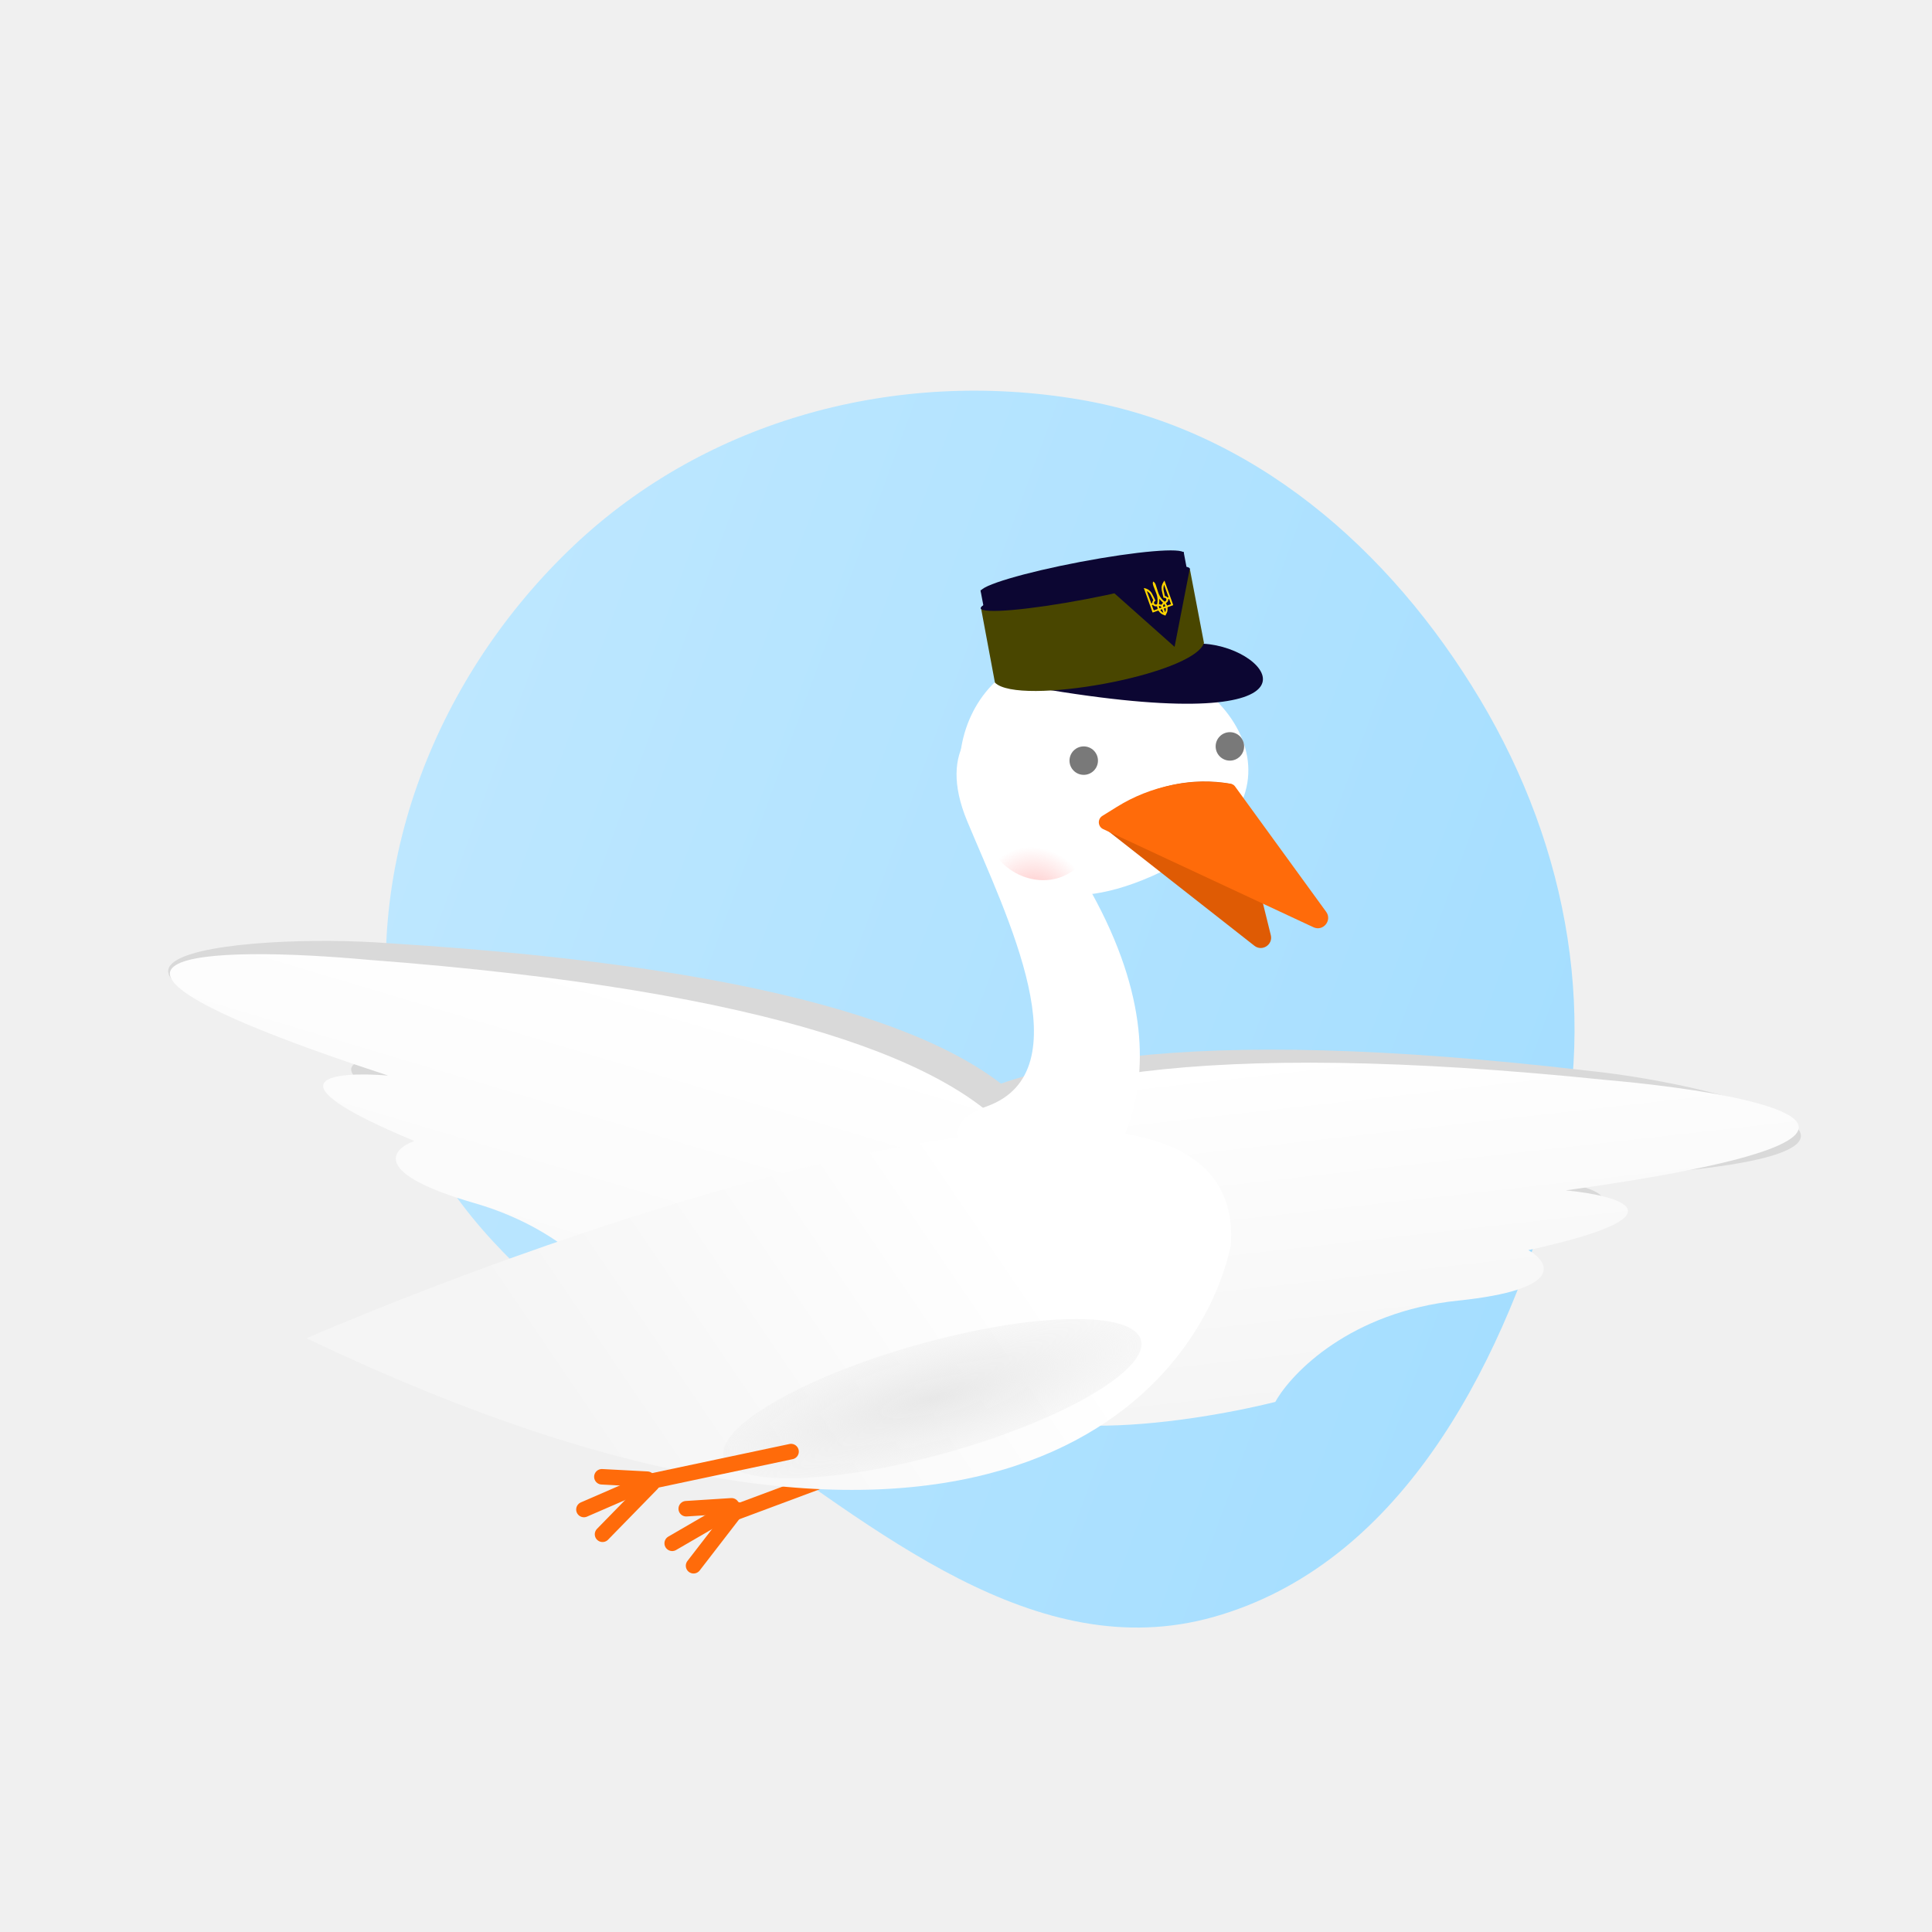
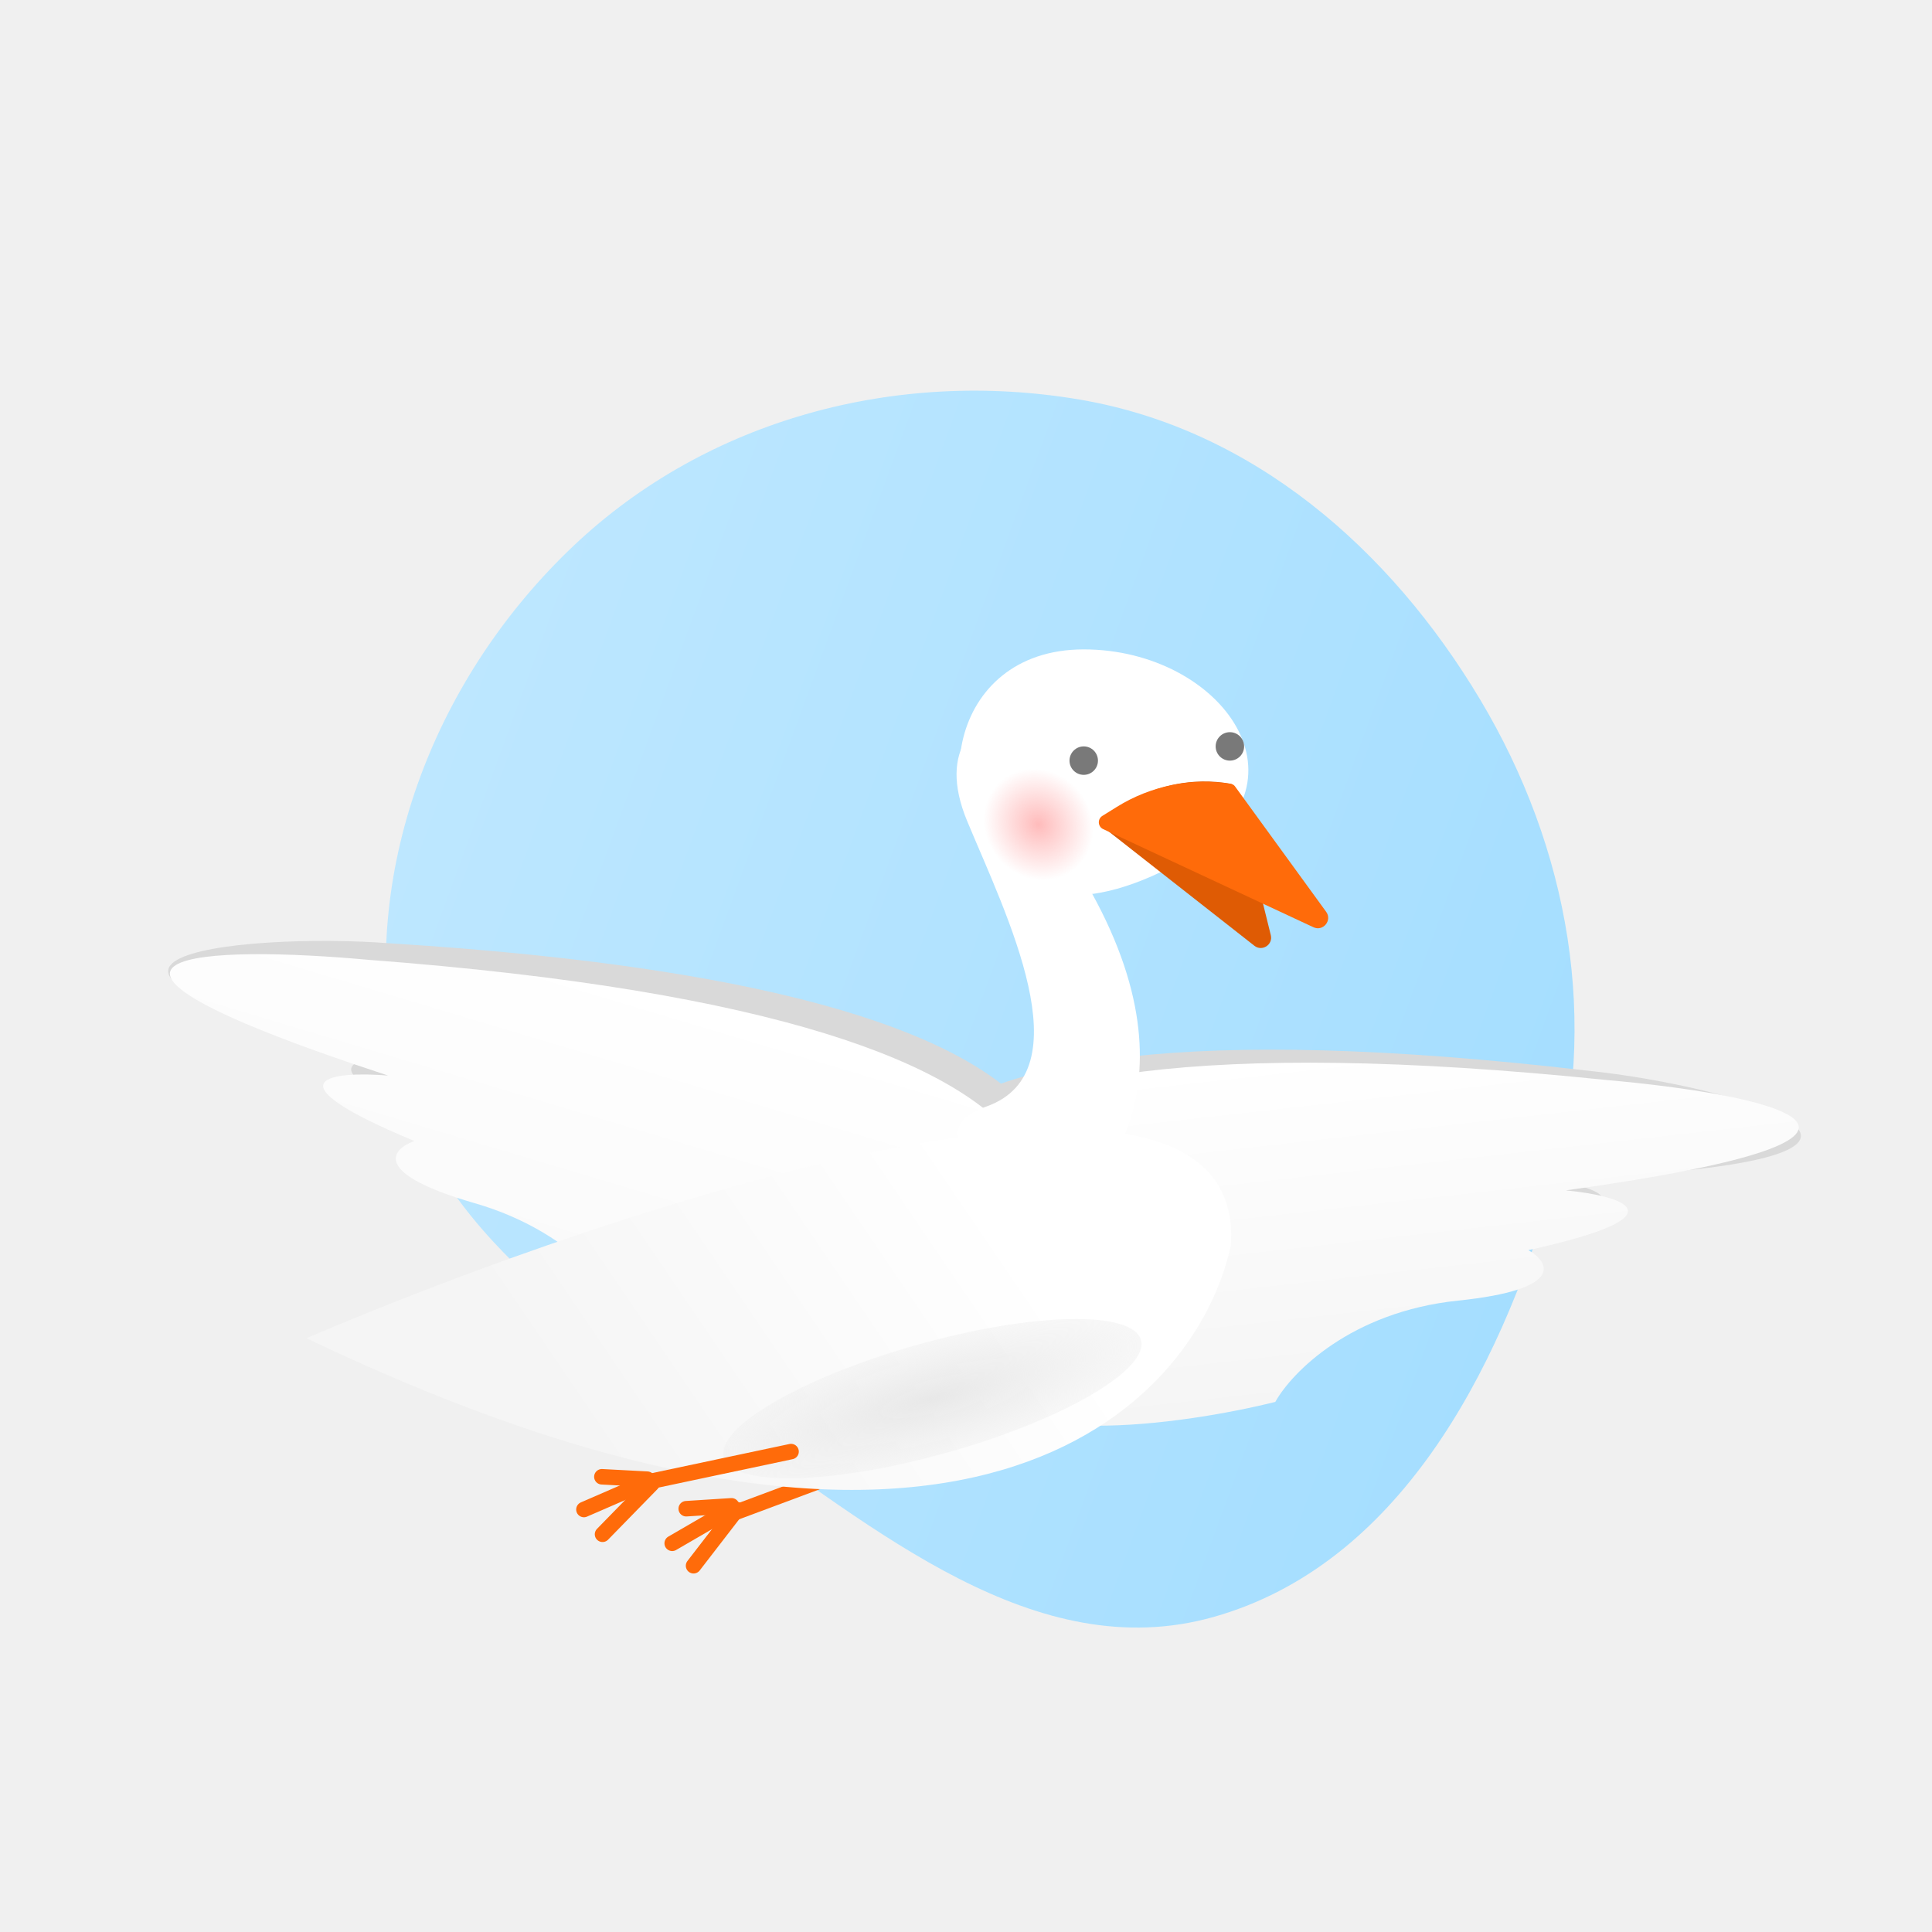
<svg xmlns="http://www.w3.org/2000/svg" width="374" height="374" viewBox="0 0 374 374" fill="none">
-   <path fill-rule="evenodd" clip-rule="evenodd" d="M300.389 230.287C290.073 265.816 270.521 302.968 234.938 313.01C200.462 322.739 169.4 295.929 139.941 275.565C112.092 256.315 81.728 236.577 76.049 203.178C69.958 167.359 84.662 130.621 111.048 105.641C137.018 81.055 173.736 71.37 208.966 77.344C242.458 83.023 269.078 106.225 286.514 135.394C303.763 164.251 309.77 197.981 300.389 230.287Z" fill="url(#paint0_linear_104_278)" />
+   <path fill-rule="evenodd" clip-rule="evenodd" d="M300.389 230.287C290.073 265.816 270.521 302.968 234.938 313.01C200.462 322.739 169.4 295.929 139.941 275.565C112.092 256.315 81.728 236.577 76.049 203.178C69.958 167.359 84.662 130.621 111.048 105.641C137.018 81.055 173.736 71.37 208.966 77.344C242.458 83.023 269.078 106.225 286.514 135.394C303.763 164.251 309.77 197.981 300.389 230.287Z" fill="url(#paint0_linear_2_152)" />
  <path d="M307.065 207.233C151.633 189.156 160.683 236.143 184.637 261.896C187.338 277.196 224.033 272.514 242.042 268.26C245.298 262.709 256.937 251.133 277.447 249.242C297.957 247.352 295.144 242.099 291.173 239.709C321.908 233.309 308.98 229.453 298.674 228.325C387.813 225.132 336.275 210.17 307.065 207.233Z" fill="#D9D9D9" />
-   <path d="M310.967 209.068C152.488 192.742 163.193 240.001 188.355 265.671C191.59 281.062 228.716 275.893 246.875 271.385C250.004 265.749 261.455 253.937 282.23 251.78C303.004 249.624 299.977 244.363 295.867 242.002C326.883 235.175 313.626 231.445 303.12 230.434C380.839 219.591 340.734 211.672 310.967 209.068Z" fill="url(#paint1_linear_104_278)" />
+   <path d="M310.967 209.068C152.488 192.742 163.193 240.001 188.355 265.671C191.591 281.062 228.717 275.893 246.875 271.385C250.004 265.749 261.456 253.937 282.23 251.78C303.004 249.624 299.977 244.363 295.867 242.002C326.884 235.175 313.626 231.445 303.121 230.434C380.839 219.591 340.734 211.672 310.967 209.068Z" fill="url(#paint1_linear_2_152)" />
  <line x1="1.5" y1="-1.5" x2="29.539" y2="-1.5" transform="matrix(-0.93696 0.349437 0.349437 0.93696 170.507 283.884)" stroke="#FF6B0A" stroke-width="3" stroke-linecap="round" />
  <path d="M130.125 298.757L141.626 292.08" stroke="#FF6B0A" stroke-width="3" stroke-linecap="round" />
  <path d="M132.839 292.06L141.612 291.498" stroke="#FF6B0A" stroke-width="3" stroke-linecap="round" />
  <path d="M134.26 303.099L142.634 292.242" stroke="#FF6B0A" stroke-width="3" stroke-linecap="round" />
  <path d="M75.722 182.623C231.9 192.359 214.671 237.001 186.535 258.104C181.167 272.684 145.881 261.577 128.91 254.202C126.688 248.161 117.283 234.707 97.433 229.214C77.582 223.721 81.281 219.05 85.612 217.401C56.496 205.658 69.903 204.153 80.246 204.868C-6.918 185.939 46.454 180.341 75.722 182.623Z" fill="#D9D9D9" />
-   <path d="M71.187 185.793C230.052 197.792 211.148 242.407 181.837 263.215C175.927 277.79 140.303 266.128 123.23 258.476C121.149 252.374 111.97 238.721 91.906 232.92C71.842 227.118 75.753 222.477 80.216 220.881C50.899 208.668 64.607 207.345 75.126 208.21C0.556 183.775 41.429 183.084 71.187 185.793Z" fill="url(#paint2_linear_104_278)" />
-   <path d="M238.278 241.027C231.559 272.359 186.361 319.826 59.324 259.046C120.253 233.042 241.344 193.033 238.278 241.027Z" fill="url(#paint3_linear_104_278)" />
+   <path d="M71.187 185.793C230.052 197.792 211.148 242.407 181.837 263.215C175.927 277.79 140.303 266.128 123.23 258.476C121.149 252.374 111.97 238.721 91.906 232.92C71.842 227.118 75.753 222.477 80.216 220.881C50.899 208.668 64.607 207.345 75.126 208.21C0.556 183.775 41.429 183.084 71.187 185.793Z" fill="url(#paint2_linear_2_152)" />
+   <path d="M238.278 241.027C231.559 272.359 186.361 319.826 59.324 259.046C120.253 233.042 241.344 193.033 238.278 241.027Z" fill="url(#paint3_linear_2_152)" />
  <path d="M187.249 159.004C181.204 144.494 189.768 138.852 194.806 137.844C198.585 140.363 212.036 145.401 205.386 145.401C198.736 145.401 200.6 154.47 202.363 159.004C235.01 203.137 215.966 227.773 206.142 234.575C194.806 230.041 175.914 219.612 191.028 214.171C209.92 207.369 194.806 177.141 187.249 159.004Z" fill="white" />
-   <ellipse cx="180.499" cy="270.751" rx="10.822" ry="41.94" transform="rotate(74.2873 180.499 270.751)" fill="url(#paint4_radial_104_278)" />
+   <ellipse cx="180.499" cy="270.751" rx="10.822" ry="41.94" transform="rotate(74.2873 180.499 270.751)" fill="url(#paint4_radial_2_152)" />
  <line x1="1.5" y1="-1.5" x2="29.539" y2="-1.5" transform="matrix(-0.978284 0.20727 0.20727 0.978284 154.914 282.157)" stroke="#FF6B0A" stroke-width="3" stroke-linecap="round" />
  <path d="M113.038 292.214L125.236 286.92" stroke="#FF6B0A" stroke-width="3" stroke-linecap="round" />
  <path d="M116.512 285.878L125.291 286.34" stroke="#FF6B0A" stroke-width="3" stroke-linecap="round" />
  <path d="M116.64 297.008L126.219 287.198" stroke="#FF6B0A" stroke-width="3" stroke-linecap="round" />
-   <path d="M228.694 166.772C207.263 178.589 197.315 171.696 195.02 166.772C179.372 157.468 183.002 125.711 209.791 125.711C236.581 125.711 255.484 152 228.694 166.772Z" fill="white" />
-   <path d="M214.013 158.101L217.425 155.904C223.554 151.957 230.941 150.457 238.123 151.701C238.529 151.772 238.855 152.075 238.954 152.475L246.005 181.031C246.461 182.877 244.325 184.258 242.829 183.084L213.906 160.396C213.143 159.798 213.198 158.626 214.013 158.101Z" fill="#DF5B04" />
-   <path d="M213.404 157.938L216.201 156.198C222.795 152.097 230.649 150.519 238.315 151.754C238.615 151.803 238.883 151.968 239.062 152.213L256.719 176.507C257.934 178.178 256.127 180.369 254.256 179.496L213.558 160.507C212.505 160.015 212.417 158.551 213.404 157.938Z" fill="#FF6B0A" />
-   <circle r="2.754" transform="matrix(-1 0 0 1 238.082 144.489)" fill="#797979" />
-   <circle r="2.754" transform="matrix(-1 0 0 1 209.791 147.243)" fill="#797979" />
-   <path d="M229.749 110.093L229.125 106.803L189.803 114.26L193.186 132.1L194.568 131.837L227.362 127.701L232.508 124.643L230.157 112.242L230.35 112.232L230.321 110.089L229.749 110.093Z" fill="#0C0632" />
-   <ellipse rx="20.586" ry="2.046" transform="matrix(-0.982491 0.186312 0.186312 0.982491 210.105 113.93)" fill="#0C0632" />
-   <path d="M232.973 124.614C246.371 125.386 259.088 142.724 203.201 133.573L232.973 124.614Z" fill="#0C0632" />
-   <path d="M233.066 124.469C230.981 130.674 197.172 136.754 192.602 132.142L189.921 117.796C195.884 118.602 206.491 113.22 215.663 114.793L227.378 125.216L230.322 110.089L233.066 124.469Z" fill="#494600" />
-   <ellipse rx="20.007" ry="2.046" transform="matrix(-0.982491 0.186312 0.186312 0.982491 209.516 110.782)" fill="#0C0632" />
-   <ellipse rx="20.289" ry="2.046" transform="matrix(-0.982491 0.186312 0.186312 0.982491 209.813 113.985)" fill="#0C0632" />
-   <path d="M225.427 112.39C225.368 112.466 225.317 112.525 225.276 112.589C224.927 113.112 224.787 113.622 224.889 114.236C224.932 114.496 225.006 114.754 225.065 115.008C225.119 115.233 225.171 115.454 225.22 115.68C225.232 115.739 225.248 115.76 225.316 115.745C225.457 115.708 225.597 115.73 225.7 115.842C225.794 115.939 225.814 116.059 225.776 116.181C225.739 116.307 225.645 116.386 225.526 116.433C225.465 116.455 225.416 116.445 225.364 116.4C224.959 116.067 224.646 115.664 224.411 115.198C224.218 114.811 224.105 114.395 223.978 113.989C223.904 113.758 223.821 113.526 223.756 113.292C223.712 113.145 223.659 113.01 223.573 112.883C223.486 112.756 223.376 112.651 223.234 112.571C223.168 112.717 223.145 112.869 223.167 113.019C223.19 113.16 223.232 113.303 223.276 113.436C223.323 113.582 223.391 113.72 223.445 113.859C223.591 114.227 223.74 114.593 223.873 114.966C224.092 115.587 224.142 116.224 224.015 116.87C224 116.957 223.951 116.997 223.872 117.016C223.673 117.069 223.475 116.973 223.41 116.793C223.35 116.625 223.444 116.42 223.631 116.344C223.698 116.315 223.693 116.29 223.665 116.237C223.524 115.958 223.386 115.673 223.249 115.392C223.09 115.074 222.951 114.75 222.702 114.486C222.373 114.139 222.009 113.958 221.539 113.851C221.505 113.845 221.471 113.839 221.422 113.83C221.435 113.866 221.443 113.89 221.452 113.914C222.007 115.462 222.538 116.947 223.093 118.496C223.125 118.584 223.125 118.584 223.209 118.554C223.527 118.44 223.85 118.325 224.168 118.211C224.224 118.191 224.254 118.198 224.286 118.25C224.531 118.641 224.874 118.915 225.319 119.054C225.412 119.084 225.502 119.133 225.593 119.172C225.7 118.899 225.902 118.664 225.968 118.365C226.021 118.12 226.046 117.872 226.007 117.624C226 117.568 226.019 117.543 226.067 117.526C226.393 117.409 226.716 117.294 227.042 117.177C227.098 117.157 227.118 117.136 227.095 117.072C226.537 115.515 226.001 114.018 225.444 112.461C225.449 112.45 225.443 112.434 225.427 112.39ZM225.328 113.23C225.338 113.231 225.35 113.227 225.359 113.228C225.369 113.256 225.379 113.284 225.389 113.312C225.657 114.06 225.904 114.749 226.172 115.497C226.216 115.621 226.216 115.621 226.088 115.667C226.039 115.685 226.011 115.681 225.981 115.637C225.88 115.507 225.743 115.429 225.585 115.405C225.517 115.393 225.496 115.36 225.484 115.301C225.421 115.012 225.361 114.717 225.286 114.432C225.211 114.134 225.198 113.895 225.253 113.591C225.272 113.467 225.304 113.351 225.328 113.23ZM222.014 114.43C222.022 114.427 222.025 114.422 222.033 114.419C222.068 114.442 222.104 114.466 222.136 114.491C222.379 114.674 222.575 114.816 222.717 115.086C222.894 115.429 223.064 115.775 223.237 116.119C223.262 116.164 223.262 116.201 223.223 116.246C223.118 116.37 223.06 116.512 223.06 116.679C223.061 116.756 223.022 116.788 222.91 116.805C222.841 116.816 222.848 116.76 222.835 116.724C222.563 115.963 222.312 115.263 222.038 114.498C222.026 114.476 222.017 114.452 222.014 114.43ZM225.7 116.741C225.718 116.73 225.741 116.717 225.766 116.699C226 116.552 226.153 116.357 226.14 116.068C226.139 116.028 226.15 116.006 226.188 115.997C226.216 115.987 226.244 115.977 226.272 115.967C226.312 115.952 226.334 115.963 226.349 116.003C226.456 116.303 226.565 116.607 226.668 116.909C226.674 116.925 226.655 116.972 226.639 116.978C226.423 117.06 226.201 117.139 225.982 117.213C225.966 117.219 225.924 117.202 225.914 117.188C225.844 117.042 225.773 116.895 225.7 116.741ZM223.976 117.358C224.017 117.524 224.052 117.683 224.091 117.845C224.103 117.891 224.071 117.902 224.039 117.914C223.833 117.987 223.63 118.055 223.427 118.133C223.362 118.156 223.333 118.139 223.316 118.078C223.224 117.808 223.124 117.541 223.026 117.269C222.982 117.145 222.982 117.145 223.107 117.101C223.143 117.088 223.175 117.076 223.203 117.116C223.36 117.326 223.579 117.392 223.829 117.379C223.882 117.374 223.931 117.361 223.976 117.358ZM224.426 115.924C224.649 116.192 224.869 116.451 225.142 116.669C225.048 116.798 224.96 116.92 224.866 117.039C224.854 117.057 224.811 117.064 224.787 117.059C224.659 117.032 224.537 116.995 224.409 116.968C224.37 116.96 224.354 116.943 224.362 116.899C224.423 116.602 224.429 116.302 224.42 115.998C224.425 115.974 224.425 115.947 224.426 115.924ZM225.643 117.687C225.734 117.889 225.661 118.385 225.547 118.484C225.542 118.482 225.536 118.479 225.536 118.479C225.462 118.271 225.383 118.064 225.314 117.859C225.308 117.843 225.328 117.809 225.343 117.799C225.44 117.755 225.542 117.723 225.643 117.687ZM225.212 118.614C225.003 118.575 224.648 118.219 224.619 118.049C224.707 118.017 224.804 117.983 224.893 117.951C224.945 117.932 224.968 117.947 224.985 117.995C225.046 118.163 225.106 118.331 225.166 118.499C225.183 118.533 225.196 118.57 225.212 118.614ZM225.389 117.421C225.337 117.44 225.282 117.464 225.226 117.475C225.21 117.481 225.167 117.46 225.166 117.447C225.127 117.262 225.186 117.069 225.341 116.969C225.374 116.948 225.397 116.949 225.418 116.982C225.473 117.084 225.523 117.188 225.58 117.294C225.598 117.333 225.58 117.357 225.543 117.37C225.494 117.384 225.441 117.402 225.389 117.421ZM224.648 117.687C224.6 117.704 224.555 117.72 224.507 117.737C224.46 117.758 224.425 117.748 224.414 117.693C224.39 117.589 224.367 117.485 224.347 117.379C224.338 117.328 224.358 117.307 224.412 117.306C224.58 117.295 224.776 117.41 224.836 117.565C224.842 117.581 224.824 117.619 224.809 117.629C224.754 117.653 224.7 117.668 224.648 117.687Z" fill="#FFD500" />
-   <ellipse rx="10.222" ry="11.157" transform="matrix(-0.761754 0.647867 0.647867 0.761754 201.035 159.611)" fill="url(#paint5_radial_104_278)" />
+   <path d="M228.694 166.772C207.263 178.589 197.315 171.696 195.02 166.772C179.372 157.468 183.002 125.711 209.792 125.711C236.581 125.711 255.484 152 228.694 166.772Z" fill="white" />
+   <path d="M214.013 158.101L217.425 155.904C223.554 151.957 230.941 150.457 238.124 151.701C238.53 151.772 238.856 152.075 238.954 152.475L246.005 181.031C246.461 182.877 244.326 184.258 242.829 183.084L213.906 160.396C213.143 159.797 213.198 158.626 214.013 158.101Z" fill="#DF5B04" />
+   <path d="M213.404 157.938L216.201 156.198C222.795 152.097 230.649 150.519 238.315 151.754C238.615 151.803 238.884 151.968 239.062 152.213L256.72 176.507C257.934 178.178 256.128 180.369 254.256 179.496L213.558 160.507C212.505 160.015 212.417 158.551 213.404 157.938Z" fill="#FF6B0A" />
+   <circle cx="2.754" cy="2.754" r="2.754" transform="matrix(-1 0 0 1 240.837 141.735)" fill="#797979" />
+   <circle cx="2.754" cy="2.754" r="2.754" transform="matrix(-1 0 0 1 212.545 144.489)" fill="#797979" />
+   <ellipse cx="10.222" cy="11.157" rx="10.222" ry="11.157" transform="matrix(-0.761754 0.647867 0.647867 0.761754 201.593 144.489)" fill="url(#paint5_radial_2_152)" />
  <defs>
-     <linearGradient id="paint0_linear_104_278" x1="301.374" y1="229.162" x2="81.921" y2="148.838" gradientUnits="userSpaceOnUse">
+     <linearGradient id="paint0_linear_2_152" x1="301.374" y1="229.162" x2="81.921" y2="148.838" gradientUnits="userSpaceOnUse">
      <stop stop-color="#A5DEFF" />
      <stop offset="1" stop-color="#BDE7FF" />
    </linearGradient>
-     <linearGradient id="paint1_linear_104_278" x1="252.066" y1="203.949" x2="259.673" y2="271.347" gradientUnits="userSpaceOnUse">
+     <linearGradient id="paint1_linear_2_152" x1="252.067" y1="203.949" x2="259.673" y2="271.347" gradientUnits="userSpaceOnUse">
      <stop stop-color="white" />
      <stop offset="1" stop-color="#F5F5F5" />
    </linearGradient>
-     <linearGradient id="paint2_linear_104_278" x1="130.063" y1="191.186" x2="110.641" y2="256.172" gradientUnits="userSpaceOnUse">
+     <linearGradient id="paint2_linear_2_152" x1="130.063" y1="191.186" x2="110.641" y2="256.172" gradientUnits="userSpaceOnUse">
      <stop stop-color="white" />
      <stop offset="1" stop-color="#F9F9F9" />
    </linearGradient>
-     <linearGradient id="paint3_linear_104_278" x1="186.299" y1="225.293" x2="111.066" y2="276.421" gradientUnits="userSpaceOnUse">
+     <linearGradient id="paint3_linear_2_152" x1="186.299" y1="225.293" x2="111.066" y2="276.421" gradientUnits="userSpaceOnUse">
      <stop stop-color="white" />
      <stop offset="1" stop-color="#F5F5F5" />
    </linearGradient>
-     <radialGradient id="paint4_radial_104_278" cx="0" cy="0" r="1" gradientUnits="userSpaceOnUse" gradientTransform="translate(180.499 270.751) rotate(90) scale(41.9399 10.8225)">
+     <radialGradient id="paint4_radial_2_152" cx="0" cy="0" r="1" gradientUnits="userSpaceOnUse" gradientTransform="translate(180.499 270.751) rotate(90) scale(41.9399 10.8225)">
      <stop stop-color="#E8E8E8" />
      <stop offset="1" stop-color="#EFEFEF" stop-opacity="0.5" />
    </radialGradient>
-     <radialGradient id="paint5_radial_104_278" cx="0" cy="0" r="1" gradientUnits="userSpaceOnUse" gradientTransform="translate(10.2219 11.1574) rotate(90) scale(11.1574 10.2219)">
+     <radialGradient id="paint5_radial_2_152" cx="0" cy="0" r="1" gradientUnits="userSpaceOnUse" gradientTransform="translate(10.2219 11.1574) rotate(90) scale(11.1574 10.2219)">
      <stop stop-color="#FFBBBB" />
      <stop offset="1" stop-color="#FFBBBB" stop-opacity="0" />
    </radialGradient>
  </defs>
</svg>
